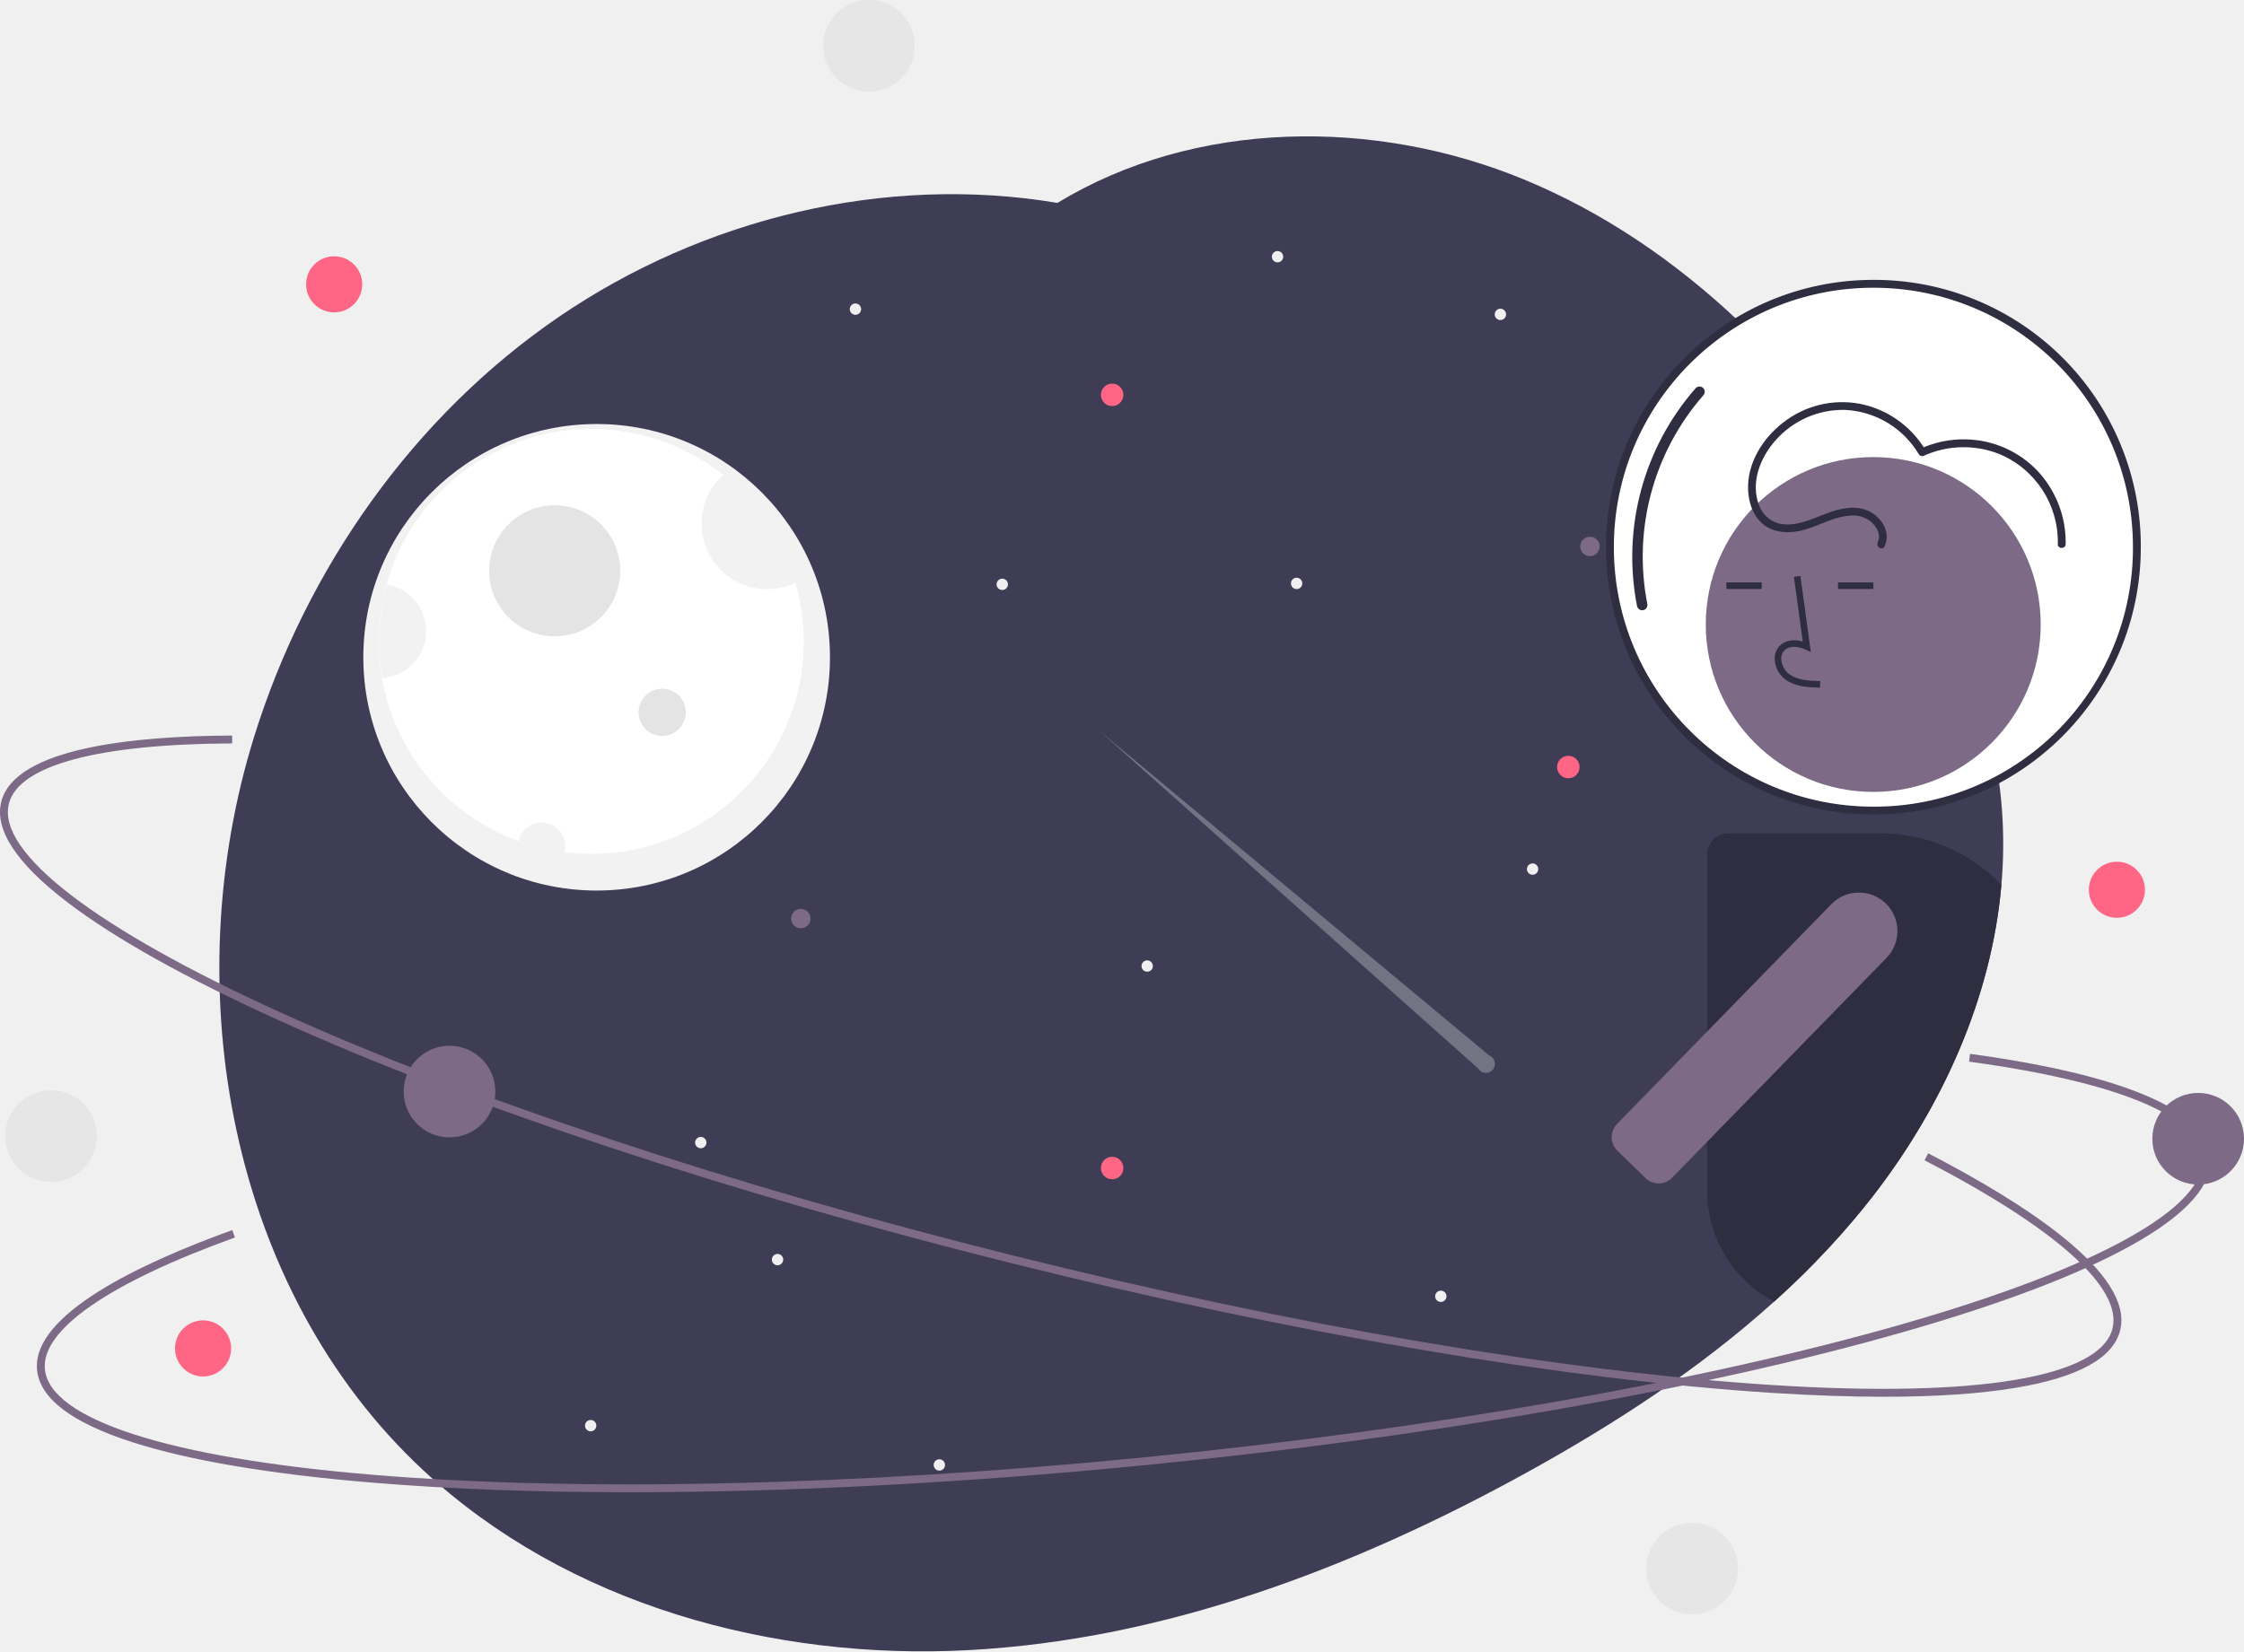
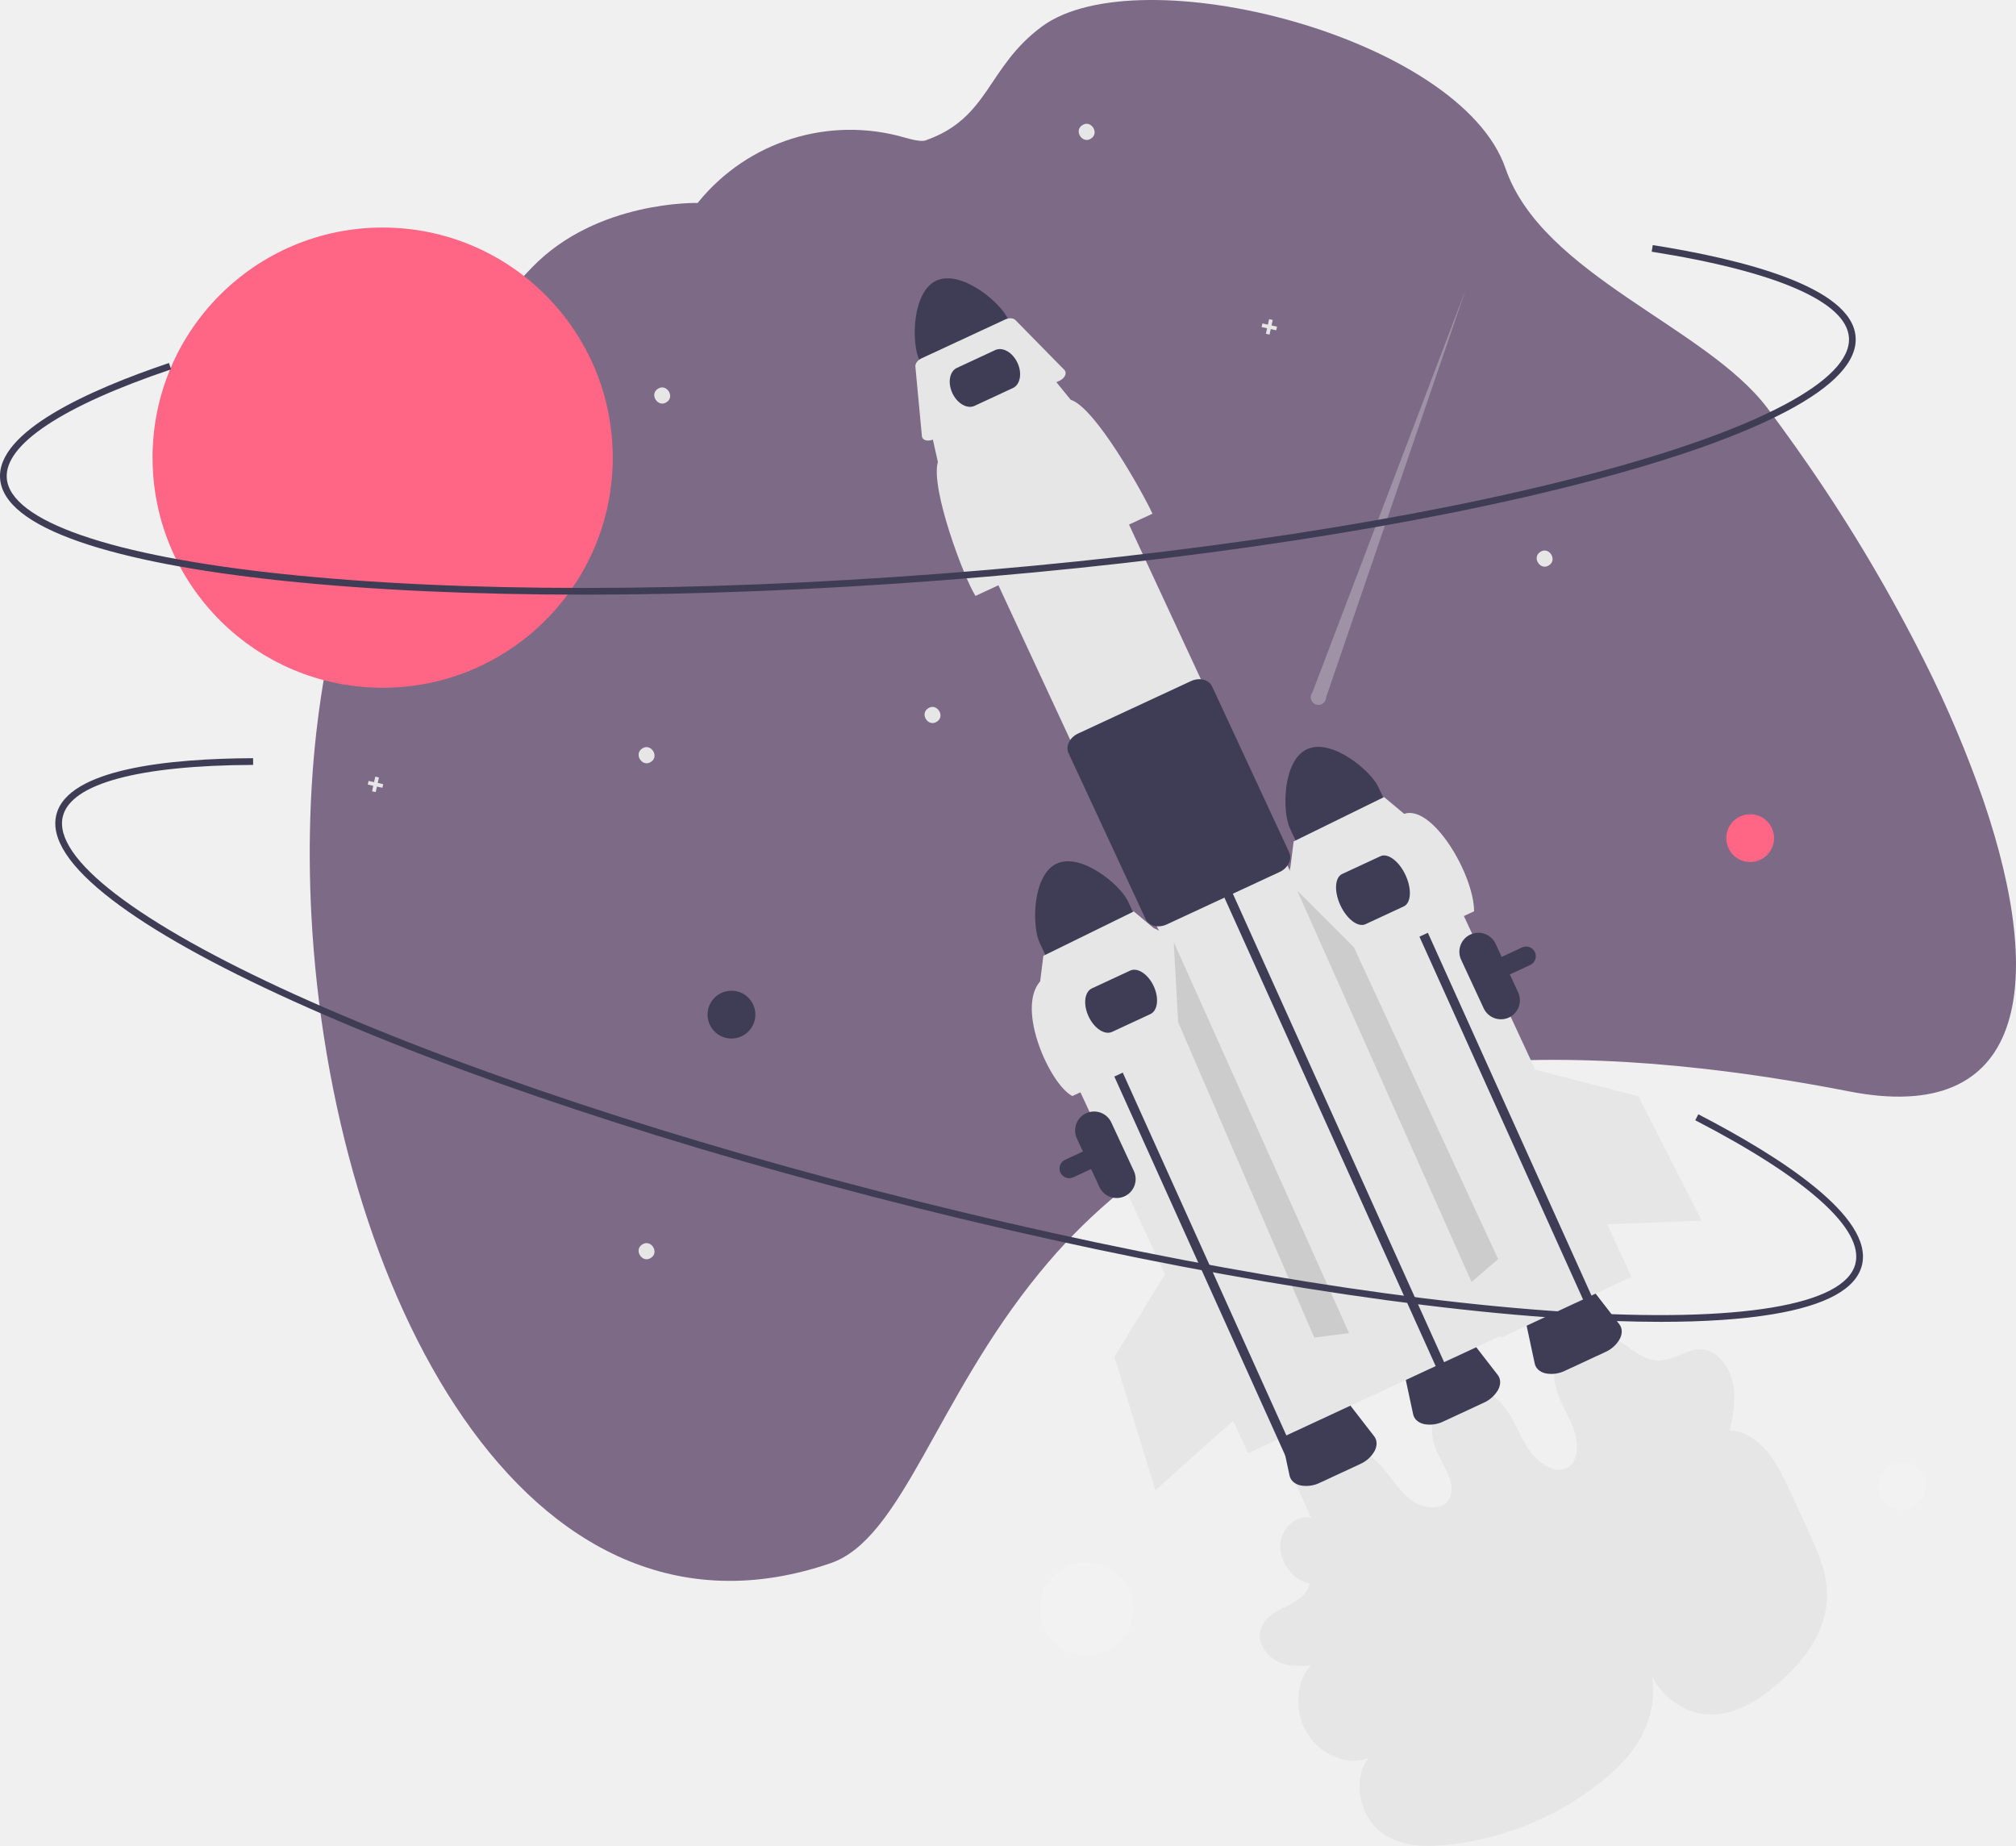
- <svg xmlns="http://www.w3.org/2000/svg" data-name="Layer 1" width="855.94" height="630.066" viewBox="0 0 855.94 630.066">
-   <path d="M935.432,472.558c-3.73,43.08-22.51,84.71-49.3,119.14q-1.68,2.16-3.4,4.28-3.87,4.77-7.94,9.36-4.98,5.655-10.25,11.05-4.29,4.44-8.78,8.69-3.465,3.315-7.01,6.5c-28.43,25.69-61.09,46.89-94.74,65.43-65.67,36.17-137.65,63.57-212.52,67.56-74.86,3.98-153.01-17.46-207.91-68.52-73.99-68.81-94.64-183.58-64.6-280.05,19.98-64.18,60.76-122.24,116.26-160.16,55.02-37.59,124.43-54.51,190.12-43.45,52.44-31.87,121.09-32.48,178.1-8.89,30.42,12.59,57.72,31.31,81.67,53.93a339.343,339.343,0,0,1,30.72,33.23q1.455,1.785,2.88,3.6,5.97,7.545,11.55,15.4,8.01,11.265,15.21,23.03c1.32,2.16,2.63,4.33,3.91,6.52.86,1.47,1.73,2.95,2.58,4.44a.298.298,0,0,1,.04.1c13.31,23.41,24.19,48.39,29.86,74.5,1,4.62,1.84,9.26,2.49,13.94v.01q.855,5.955,1.29,11.97A176.977,176.977,0,0,1,935.432,472.558Z" transform="translate(-172.0302 -134.967)" fill="#3f3d56" />
-   <path d="M740.074,537.684,591.612,414.006,735.84,542.638a3.442,3.442,0,1,0,4.234-4.954Z" transform="translate(-172.0302 -134.967)" fill="#f0f0f0" opacity="0.3" />
-   <circle cx="227.582" cy="250.781" r="89" fill="#f2f2f2" />
-   <path d="M478.612,379.748a80.994,80.994,0,0,1-81,81,81.572,81.572,0,0,1-27.8-4.9,81.055,81.055,0,1,1,108.8-76.1Z" transform="translate(-172.0302 -134.967)" fill="#fff" />
-   <circle cx="211.582" cy="217.781" r="25" fill="#e4e4e4" />
-   <path d="M475.452,357.278a25.001,25.001,0,0,1-27.6-41.08A81.053,81.053,0,0,1,475.452,357.278Z" transform="translate(-172.0302 -134.967)" fill="#f2f2f2" />
-   <circle cx="252.582" cy="271.781" r="9" fill="#e4e4e4" />
-   <path d="M387.612,457.748a9.046,9.046,0,0,1-.31,2.34,79.528,79.528,0,0,1-17.49-4.24,9.002,9.002,0,0,1,17.8,1.9Z" transform="translate(-172.0302 -134.967)" fill="#f2f2f2" />
-   <path d="M334.612,375.748a18.002,18.002,0,0,1-16.8,17.96,81.548,81.548,0,0,1,1.76-35.71A18,18,0,0,1,334.612,375.748Z" transform="translate(-172.0302 -134.967)" fill="#f2f2f2" />
-   <circle cx="606.457" cy="208.483" r="3.702" fill="#7c6a86" />
-   <circle cx="572.302" cy="119.949" r="2.163" fill="#f0f0f0" />
-   <circle cx="225.302" cy="543.949" r="2.163" fill="#f0f0f0" />
-   <circle cx="584.581" cy="331.594" r="2.163" fill="#f0f0f0" />
-   <circle cx="305.457" cy="350.483" r="3.702" fill="#7c6a86" />
-   <circle cx="171.457" cy="416.483" r="17.483" fill="#7c6a86" />
-   <circle cx="267.302" cy="435.949" r="2.163" fill="#f0f0f0" />
-   <circle cx="487.302" cy="97.949" r="2.163" fill="#f0f0f0" />
-   <circle cx="358.302" cy="558.949" r="2.163" fill="#f0f0f0" />
-   <circle cx="326.302" cy="117.949" r="2.163" fill="#f0f0f0" />
-   <circle cx="382.302" cy="222.949" r="2.163" fill="#f0f0f0" />
-   <circle cx="296.581" cy="480.594" r="2.163" fill="#f0f0f0" />
-   <circle cx="549.581" cy="494.594" r="2.163" fill="#f0f0f0" />
-   <circle cx="437.581" cy="368.594" r="2.163" fill="#f0f0f0" />
-   <circle cx="494.581" cy="222.594" r="2.163" fill="#f0f0f0" />
-   <circle cx="598.212" cy="292.655" r="4.289" fill="#ff6584" />
-   <circle cx="424.212" cy="150.655" r="4.289" fill="#ff6584" />
-   <circle cx="424.212" cy="445.655" r="4.289" fill="#ff6584" />
-   <path d="M863.452,605.338a7.694,7.694,0,0,0-7.39,5.58,7.39,7.39,0,0,0-.3,2.12v12.04q4.485-4.245,8.78-8.69,5.265-5.4,10.25-11.05Z" transform="translate(-172.0302 -134.967)" fill="#7c6a86" />
-   <path d="M890.681,667.898q-19.368,0-42.457-1.464c-79.614-5.056-182.738-22.633-290.376-49.492-107.638-26.859-206.93-59.794-279.585-92.734-35.393-16.047-62.556-31.236-80.735-45.147-19.247-14.727-27.666-27.564-25.024-38.153,5.148-20.629,50.731-25.142,88.064-25.295l.013,3c-51.268.21-81.514,8.387-85.166,23.022-4.652,18.64,33.287,47.741,104.087,79.841,72.496,32.868,171.605,65.739,279.073,92.557,107.467,26.816,210.401,44.363,289.84,49.408,77.579,4.928,124.743-2.938,129.395-21.578,3.862-15.477-21.598-38.275-71.689-64.198l1.379-2.664c36.397,18.836,78.646,45.852,73.222,67.589-2.643,10.589-16.105,17.965-40.015,21.923C927.076,666.767,910.335,667.898,890.681,667.898Z" transform="translate(-172.0302 -134.967)" fill="#7c6a86" />
-   <circle cx="714.582" cy="208.781" r="100.5" fill="#fff" />
-   <path d="M886.612,241.748a102,102,0,1,0,102,102A101.635,101.635,0,0,0,886.612,241.748Zm0,201a99,99,0,1,1,99-99A98.618,98.618,0,0,1,886.612,442.748Z" transform="translate(-172.0302 -134.967)" fill="#2f2e41" />
-   <path d="M798.417,367.818a2.001,2.001,0,0,1-1.957-1.598,97.669,97.669,0,0,1,22.341-83.135,2,2,0,0,1,2.986,2.661A93.597,93.597,0,0,0,800.378,365.415a2.002,2.002,0,0,1-1.961,2.403Z" transform="translate(-172.0302 -134.967)" fill="#2f2e41" />
-   <circle cx="714.519" cy="238.274" r="63.877" fill="#7c6a86" />
-   <path d="M866.248,397.357c-4.141-.115-9.294-.259-13.264-3.159a10.186,10.186,0,0,1-4.008-7.606,6.852,6.852,0,0,1,2.33-5.628c2.074-1.752,5.101-2.163,8.364-1.204l-3.381-24.706,2.482-.34,3.974,29.045-2.072-.951c-2.403-1.102-5.701-1.663-7.75.069a4.403,4.403,0,0,0-1.444,3.627,7.699,7.699,0,0,0,2.982,5.671c3.089,2.257,7.197,2.548,11.856,2.678Z" transform="translate(-172.0302 -134.967)" fill="#2f2e41" />
-   <rect x="658.495" y="222.218" width="13.491" height="2.505" fill="#2f2e41" />
-   <rect x="701.08" y="222.218" width="13.491" height="2.505" fill="#2f2e41" />
-   <path d="M889.232,452.908h-57.9a8.147,8.147,0,0,0-8.14,8.14v128.33a47.67,47.67,0,0,0,25.56,42.2q3.555-3.18,7.01-6.5,4.485-4.245,8.78-8.69,5.265-5.4,10.25-11.05,4.08-4.59,7.94-9.36,1.725-2.115,3.4-4.28c26.79-34.43,45.57-76.06,49.3-119.14A64.049,64.049,0,0,0,889.232,452.908Z" transform="translate(-172.0302 -134.967)" fill="#2f2e41" />
-   <path d="M891.342,479.688a14.611,14.611,0,0,0-10.43-4.17,14.465,14.465,0,0,0-9.16,3.36,13.123,13.123,0,0,0-1.17,1.07l-47.39,48.6-34.37,35.25a6.801,6.801,0,0,0-1.28,1.8,7.296,7.296,0,0,0-.77,3.32,7.168,7.168,0,0,0,2.18,5.07l1.35,1.32,9.8,9.55.01-.01a7.291,7.291,0,0,0,4.66,1.63,7.167,7.167,0,0,0,5.07-2.18l1.59-1.62,11.38-11.67.38-.39,68.41-70.16a14.691,14.691,0,0,0-.26-20.77Z" transform="translate(-172.0302 -134.967)" fill="#7c6a86" />
-   <path d="M890.862,343.44c2.112-4.467-.053-9.238-3.764-12.091-4.676-3.595-10.722-3.001-16.04-1.299-5.822,1.863-11.514,5.216-17.804,5.023a11.131,11.131,0,0,1-10.244-7.278c-3.369-8.639.436-18.295,6.3-24.847a34.268,34.268,0,0,1,26.544-11.586,34.65,34.65,0,0,1,28.068,16.903,1.541,1.541,0,0,0,2.052.538,36.882,36.882,0,0,1,28.394-.714,36.29,36.29,0,0,1,22.58,34.492c-.05,1.931,2.95,1.93,3,0a39.892,39.892,0,0,0-10.599-27.812,38.719,38.719,0,0,0-27.567-12.168,39.336,39.336,0,0,0-17.322,3.612l2.052.538a37.699,37.699,0,0,0-25.099-17.728,36.485,36.485,0,0,0-29.424,7.328c-7.702,6.027-13.538,15.38-13.175,25.411.157,4.34,1.447,8.796,4.461,12.031,3.86,4.143,9.622,4.859,14.946,3.798,7.076-1.411,13.535-6.064,20.911-5.921a10.212,10.212,0,0,1,7.642,3.445c1.625,1.833,2.604,4.47,1.497,6.811-.821,1.736,1.765,3.26,2.59,1.514Z" transform="translate(-172.0302 -134.967)" fill="#2f2e41" />
-   <path d="M412.094,704.323c-35.599.001-68.694-1.221-98.322-3.686-38.727-3.223-69.415-8.403-91.21-15.396-23.077-7.405-35.319-16.667-36.388-27.528-2.083-21.158,39.334-40.725,74.445-53.413l1.02,2.822c-48.217,17.424-73.957,35.286-72.479,50.298,1.882,19.119,47.392,33.781,124.862,40.228,79.325,6.601,183.717,4.262,293.947-6.59,110.23-10.849,213.076-28.906,289.591-50.846,74.726-21.426,116.505-44.68,114.623-63.799-1.562-15.874-33.203-28.793-89.092-36.379l.403-2.973c40.61,5.512,89.479,16.762,91.674,39.058,1.069,10.861-9.133,22.332-30.323,34.094-20.015,11.109-49.104,22.173-86.458,32.883-76.685,21.988-179.72,40.081-290.125,50.948C539.002,700.86,472.017,704.323,412.094,704.323Z" transform="translate(-172.0302 -134.967)" fill="#7c6a86" />
-   <circle cx="838.457" cy="434.483" r="17.483" fill="#7c6a86" />
-   <circle cx="331.457" cy="17.483" r="17.483" fill="#e6e6e6" />
-   <circle cx="19.457" cy="433.483" r="17.483" fill="#e6e6e6" />
-   <circle cx="127.457" cy="108.483" r="10.702" fill="#ff6584" />
-   <circle cx="77.457" cy="514.483" r="10.702" fill="#ff6584" />
-   <circle cx="807.457" cy="339.483" r="10.702" fill="#ff6584" />
-   <circle cx="645.457" cy="598.483" r="17.483" fill="#e6e6e6" />
+ <svg xmlns="http://www.w3.org/2000/svg" data-name="Layer 1" width="902.419" height="826.207" viewBox="0 0 902.419 826.207">
+   <path d="M726.95,696.708l8.672,19.444c-7.049-1.122-13.604,4.898-13.751,12.629s6.14,15.774,13.189,16.873c-1.347,6.002-7.161,8.649-12.207,11.075s-10.485,6.45-10.11,12.845c.301,5.135,4.548,9.669,9.058,11.492s9.241,1.543,13.809,1.237c-6.921,7.24-7.596,20.848-1.517,30.611s18.217,14.569,27.305,10.811c-6.422,7.989-5.027,22.618,2.943,30.862,8.034,8.311,19.678,9.115,29.857,8.24a132.238,132.238,0,0,0,71.007-28.14c7.782-6.183,15.05-13.456,19.49-22.941s5.747-21.496,1.612-32.29c1.115,13.522,14.65,24.203,26.826,24.8s22.807-6.261,31.841-14.081c12.014-10.4,23.137-24.979,21.488-42.967-.816-8.905-4.706-17.469-8.521-25.765l-7.396-16.083c-2.986-6.493-6.039-13.095-10.533-18.544s-10.731-9.667-16.973-9.626c1.427-6.52,2.861-13.283,1.665-20.211s-5.776-14.101-12.004-15.723c-7.927-2.065-14.645,5.25-22.616,4.561-7.671-.664-14.01-8.362-21.459-11.412a17.178,17.178,0,0,0-18.537,3.206c-4.722,4.61-6.69,12.398-4.996,19.767,1.484,6.455,5.435,12.149,7.832,18.375s2.77,14.231-1.835,17.631c-5.557,4.103-14.014-1.48-18.356-8.235s-6.834-14.933-12.324-20.614c-6.479-6.705-16.621-8.276-23.293-3.608s-9.222,15.119-5.859,24.004c2.75,7.264,9.049,14.614,6.864,21.454-2.309,7.23-12.413,6.314-18.507,1.205s-10.141-12.806-16.161-18.03c-6.114-5.306-14.098-7.63-21.107-6.146a21.731,21.731,0,0,0-15.573,13.915" transform="translate(-148.7907 -36.89661)" fill="#e6e6e6" />
+   <path d="M867.347,642.066l-17.993,8.36a13.812,13.812,0,0,1-8.734,1.177c-2.612-.618-4.377-2.215-4.841-4.383l-4.187-19.554c-.79-3.689,2.265-8.053,7.264-10.376l9.937-4.617c4.999-2.323,10.305-1.843,12.614,1.14l12.244,15.81c1.358,1.753,1.44,4.132.228,6.527A13.812,13.812,0,0,1,867.347,642.066Z" transform="translate(-148.7907 -36.89661)" fill="#3f3d56" />
+   <path d="M309.43,280.659A353.998,353.998,0,0,1,386.932,156.602c29.006-30.112,74.15-28.861,74.15-28.861l.258-.32A87.58,87.58,0,0,1,553.893,98.509c4.304,1.235,7.615,1.783,9.189,1.232,28.707-10.047,27.358-32.724,52.126-50.993,43.367-31.987,187.211,4.654,207.494,63.514,16.439,47.705,89.82,70.827,117.236,107.317q6.431,8.559,12.618,17.316,2.901,4.068,5.737,8.198a730.428,730.428,0,0,1,52.147,88.155,514.113,514.113,0,0,1,26.101,61.684c28.591,83.582,18.814,145.855-60.021,130.47q-13.998-2.739-27.324-4.901-19.296-3.149-37.246-5.176-24.172-2.749-45.994-3.602-7.337-.295-14.405-.396c-69.67-.966-121.349,12.146-160.719,32.502q-10.011,5.163-18.973,10.923a236.054,236.054,0,0,0-26.08,19.319,254.898,254.898,0,0,0-31.422,32.197l-.522.639c-46.048,56.326-61.203,118.682-93.235,129.661C383.674,783.51,297.074,613.35,288.193,446.896q-.673-12.582-.743-25.091-.042-5.592.055-11.154c.141-9.673.567-19.285,1.281-28.78q.4-5.445.928-10.833c.388-3.873.81-7.724,1.298-11.55C294.495,331.442,300.589,304.758,309.43,280.659Z" transform="translate(-148.7907 -36.89661)" fill="#7c6a86" />
+   <path d="M733.834,372.24c-10.935,5.091-11.115,27.895-7.686,35.284l6.214,13.374,39.609-18.403-6.214-13.374C762.321,381.735,744.777,367.166,733.834,372.24Z" transform="translate(-148.7907 -36.89661)" fill="#3f3d56" />
+   <path d="M627.393,564.256a4.333,4.333,0,0,1-4.07-5.819,4.3,4.3,0,0,1,2.243-2.44L830.12,460.958a4.33,4.33,0,0,1,5.752,2.102,4.336,4.336,0,0,1-2.103,5.752h-0L629.215,563.85A4.306,4.306,0,0,1,627.393,564.256Z" transform="translate(-148.7907 -36.89661)" fill="#3f3d56" />
+   <rect x="771.788" y="414.474" width="64.474" height="217.68" transform="translate(-294.4339 350.6066) rotate(-24.9202)" fill="#e6e6e6" />
+   <path d="M567.905,162.514c-10.935,5.091-11.115,27.895-7.686,35.284l6.214,13.374,39.609-18.403L599.827,179.395C596.392,172.009,578.848,157.44,567.905,162.514Z" transform="translate(-148.7907 -36.89661)" fill="#3f3d56" />
+   <path d="M812.919,664.761l-17.993,8.36a13.812,13.812,0,0,1-8.734,1.177c-2.612-.618-4.377-2.215-4.841-4.383l-4.187-19.554c-.79-3.689,2.265-8.053,7.264-10.376l9.937-4.617c4.999-2.323,10.305-1.843,12.614,1.14L819.224,652.319c1.358,1.753,1.44,4.132.228,6.527A13.812,13.812,0,0,1,812.919,664.761Z" transform="translate(-148.7907 -36.89661)" fill="#3f3d56" />
+   <path d="M757.601,692.207,739.608,700.566a13.812,13.812,0,0,1-8.734,1.177c-2.612-.618-4.377-2.215-4.841-4.383l-4.187-19.554c-.79-3.689,2.265-8.053,7.264-10.376l9.937-4.617c4.999-2.323,10.305-1.843,12.614,1.14l12.244,15.81c1.358,1.753,1.44,4.132.228,6.527A13.812,13.812,0,0,1,757.601,692.207Z" transform="translate(-148.7907 -36.89661)" fill="#3f3d56" />
+   <rect x="668.302" y="227.978" width="64.474" height="440.016" transform="translate(-272.3289 299.9887) rotate(-24.9202)" fill="#e6e6e6" />
+   <polyline points="548.951 403.691 542.39 389.254 546.167 387.512 552.708 401.903 647.423 611.909 643.65 613.662" fill="#3f3d56" />
+   <polyline points="622.951 391.691 616.39 377.254 620.167 375.512 626.708 389.903 721.423 599.909 717.65 601.662" fill="#3f3d56" />
+   <path d="M664.671,266.814l-79.226,36.809c-5.044-7.847-20.249-48.06-16.835-59.991l-2.563-11.378,54.703-25.416,7.322,9.007C638.942,219.18,660.102,256.951,664.671,266.814Z" transform="translate(-148.7907 -36.89661)" fill="#e6e6e6" />
+   <path d="M623.037,207.325l-56.451,26.228c-2.084.968-4.303.612-4.956-.795a1.952,1.952,0,0,1-.172-.643l-2.922-31.168c-.125-1.335,1.017-2.847,2.761-3.658L598.734,179.896c1.744-.81,3.637-.708,4.576.249l21.936,22.334c1.122,1.142.513,3.098-1.361,4.367A6.081,6.081,0,0,1,623.037,207.325Z" transform="translate(-148.7907 -36.89661)" fill="#e6e6e6" />
+   <path d="M667.313,451.514a7.626,7.626,0,0,1-1.814-.214,5.604,5.604,0,0,1-3.896-3.025L627.09,373.992c-1.428-3.075.489-7.008,4.274-8.767l50.536-23.48c3.786-1.76,8.027-.688,9.457,2.387l34.513,74.283a5.603,5.603,0,0,1-.201,4.929,8.506,8.506,0,0,1-4.074,3.838l-50.536,23.479A8.92,8.92,0,0,1,667.313,451.514Z" transform="translate(-148.7907 -36.89661)" fill="#3f3d56" />
+   <rect x="658.612" y="466.208" width="64.474" height="217.68" transform="translate(-326.7693 307.736) rotate(-24.9202)" fill="#e6e6e6" />
+   <path d="M602.189,210.581l-17.147,7.967c-3.309,1.537-7.773-1.024-9.95-5.71s-1.256-9.749,2.053-11.286l17.147-7.967c3.309-1.537,7.773,1.024,9.95,5.71S605.498,209.044,602.189,210.581Z" transform="translate(-148.7907 -36.89661)" fill="#3f3d56" />
+   <path d="M621.799,423.444c-10.935,5.091-11.115,27.895-7.686,35.284l6.214,13.374,39.609-18.403L653.722,440.324C650.287,432.939,632.742,418.37,621.799,423.444Z" transform="translate(-148.7907 -36.89661)" fill="#3f3d56" />
+   <path d="M440.152,377.925c-3.862,2.573-7.815-3.551-3.878-6.01C440.135,369.342,444.088,375.466,440.152,377.925Z" transform="translate(-148.7907 -36.89661)" fill="#e6e6e6" />
+   <path d="M842.152,289.925c-3.862,2.573-7.815-3.551-3.878-6.01C842.135,281.342,846.088,287.466,842.152,289.925Z" transform="translate(-148.7907 -36.89661)" fill="#e6e6e6" />
+   <path d="M568.152,359.925c-3.862,2.573-7.815-3.551-3.878-6.01C568.135,351.342,572.088,357.466,568.152,359.925Z" transform="translate(-148.7907 -36.89661)" fill="#e6e6e6" />
+   <path d="M440.152,599.925c-3.862,2.573-7.815-3.551-3.878-6.01C440.135,591.342,444.088,597.466,440.152,599.925Z" transform="translate(-148.7907 -36.89661)" fill="#e6e6e6" />
+   <path d="M637.152,98.925c-3.862,2.573-7.815-3.551-3.878-6.01C637.135,90.342,641.088,96.466,637.152,98.925Z" transform="translate(-148.7907 -36.89661)" fill="#e6e6e6" />
+   <path d="M447.152,216.925c-3.862,2.573-7.815-3.551-3.878-6.01C447.135,208.342,451.088,214.466,447.152,216.925Z" transform="translate(-148.7907 -36.89661)" fill="#e6e6e6" />
+   <polygon points="571.639 146.2 569.182 145.661 569.72 143.203 568.082 142.844 567.543 145.302 565.086 144.764 564.727 146.402 567.184 146.941 566.646 149.398 568.284 149.757 568.823 147.299 571.28 147.838 571.639 146.2" fill="#e6e6e6" />
+   <polygon points="171.542 350.978 169.085 350.439 169.623 347.982 167.985 347.623 167.446 350.08 164.988 349.542 164.629 351.18 167.087 351.719 166.549 354.177 168.187 354.535 168.726 352.078 171.183 352.616 171.542 350.978" fill="#e6e6e6" />
+   <path d="M824.22,492.333a8.51,8.51,0,0,1-11.29-4.127l-10.113-21.765a8.5,8.5,0,0,1,15.417-7.163l10.113,21.765A8.51,8.51,0,0,1,824.22,492.333Z" transform="translate(-148.7907 -36.89661)" fill="#3f3d56" />
+   <path d="M652.22,572.333a8.51,8.51,0,0,1-11.29-4.127l-10.113-21.765a8.5,8.5,0,0,1,15.417-7.163l10.113,21.765A8.51,8.51,0,0,1,652.22,572.333Z" transform="translate(-148.7907 -36.89661)" fill="#3f3d56" />
+   <path d="M808.642,444.778l-67.806,31.503c-4.317-6.716-17.331-41.133-14.409-51.344l1.434-11.423,40.486-19.863,8.971,7.505C789.959,396.883,808.539,428.205,808.642,444.778Z" transform="translate(-148.7907 -36.89661)" fill="#e6e6e6" />
+   <path d="M777.162,442.594l-17.147,7.967c-3.309,1.537-8.344-2.253-11.222-8.447s-2.528-12.487.781-14.024l17.147-7.967c3.309-1.537,8.344,2.253,11.222,8.447S780.471,441.056,777.162,442.594Z" transform="translate(-148.7907 -36.89661)" fill="#3f3d56" />
+   <polyline points="482.951 446.691 476.39 432.254 480.167 430.512 486.708 444.903 581.423 654.909 577.65 656.662" fill="#3f3d56" />
+   <path d="M696.607,495.981l-67.806,31.503c-10.003-5.165-25.291-38.961-14.409-51.344l1.434-11.423,40.486-19.863,8.971,7.505C674.587,455.214,692.697,487.541,696.607,495.981Z" transform="translate(-148.7907 -36.89661)" fill="#e6e6e6" />
+   <path d="M663.732,490.793l-17.147,7.967c-3.309,1.537-8.03-1.579-10.524-6.945s-1.83-10.985,1.479-12.522l17.147-7.967c3.309-1.537,8.03,1.579,10.524,6.945S667.041,489.256,663.732,490.793Z" transform="translate(-148.7907 -36.89661)" fill="#3f3d56" />
+   <circle cx="171.291" cy="204.845" r="103" fill="#ff6584" />
+   <path d="M742.396,349.021l62.593-182.809L736.258,346.832a3.442,3.442,0,1,0,6.138,2.188Z" transform="translate(-148.7907 -36.89661)" fill="#f0f0f0" opacity="0.3" />
+   <path d="M901.95,240.055q-18.38,6.108-40.751,12.001c-77.145,20.311-180.55,36.154-291.166,44.613-110.615,8.458-215.227,8.519-294.563.174-38.647-4.066-69.215-9.913-90.854-17.381-22.909-7.905-34.947-17.432-35.78-28.314-1.621-21.2,40.213-39.859,75.592-51.778l.958,2.843C176.801,218.581,150.678,235.879,151.828,250.919c1.464,19.156,46.644,34.806,123.955,42.94,79.162,8.327,183.581,8.263,294.021-.181,110.44-8.445,213.655-24.257,290.63-44.523,75.174-19.791,117.45-42.129,115.986-61.285-1.216-15.905-32.567-29.51-88.278-38.312l.468-2.963c40.48,6.396,89.093,18.708,90.801,41.047.832,10.882-9.618,22.127-31.059,33.424C936.131,227.503,920.601,233.856,901.95,240.055Z" transform="translate(-148.7907 -36.89661)" fill="#3f3d56" />
+   <circle cx="783.425" cy="375.136" r="10.702" fill="#ff6584" />
+   <circle cx="851.425" cy="665.136" r="10.702" fill="#f2f2f2" />
+   <circle cx="486.425" cy="720.136" r="20.866" fill="#f2f2f2" />
+   <circle cx="327.425" cy="454.136" r="10.702" fill="#3f3d56" />
+   <polygon points="687.226 478.768 733.402 490.721 761.723 546.349 713.843 548.227 687.226 478.768" fill="#e6e6e6" />
+   <polygon points="580.645 398.574 606.059 424.002 670.606 563.557 658.722 573.824 580.645 398.574" fill="#ccc" />
+   <polygon points="525.386 421.624 527.38 457.52 588.304 598.694 603.88 596.688 525.386 421.624" fill="#ccc" />
+   <polygon points="523.723 566.637 498.854 607.339 517.187 667.008 552.9 635.061 523.723 566.637" fill="#e6e6e6" />
+   <path d="M892.195,628.544q-19.368,0-42.457-1.464c-79.614-5.056-182.738-22.633-290.376-49.492-107.638-26.859-206.93-59.794-279.585-92.734-35.393-16.047-62.556-31.236-80.735-45.147-19.247-14.727-27.666-27.564-25.024-38.153,5.148-20.629,50.731-25.142,88.064-25.295l.013,3c-51.268.21-81.514,8.387-85.166,23.022-4.652,18.64,33.287,47.741,104.087,79.841,72.496,32.868,171.605,65.739,279.073,92.557,107.467,26.816,210.401,44.363,289.84,49.408,77.579,4.928,124.743-2.938,129.395-21.578,3.862-15.477-21.598-38.275-71.689-64.198l1.379-2.664c36.397,18.836,78.646,45.852,73.222,67.589C979.592,613.823,966.13,621.199,942.22,625.157,928.59,627.413,911.85,628.544,892.195,628.544Z" transform="translate(-148.7907 -36.89661)" fill="#3f3d56" />
</svg>
